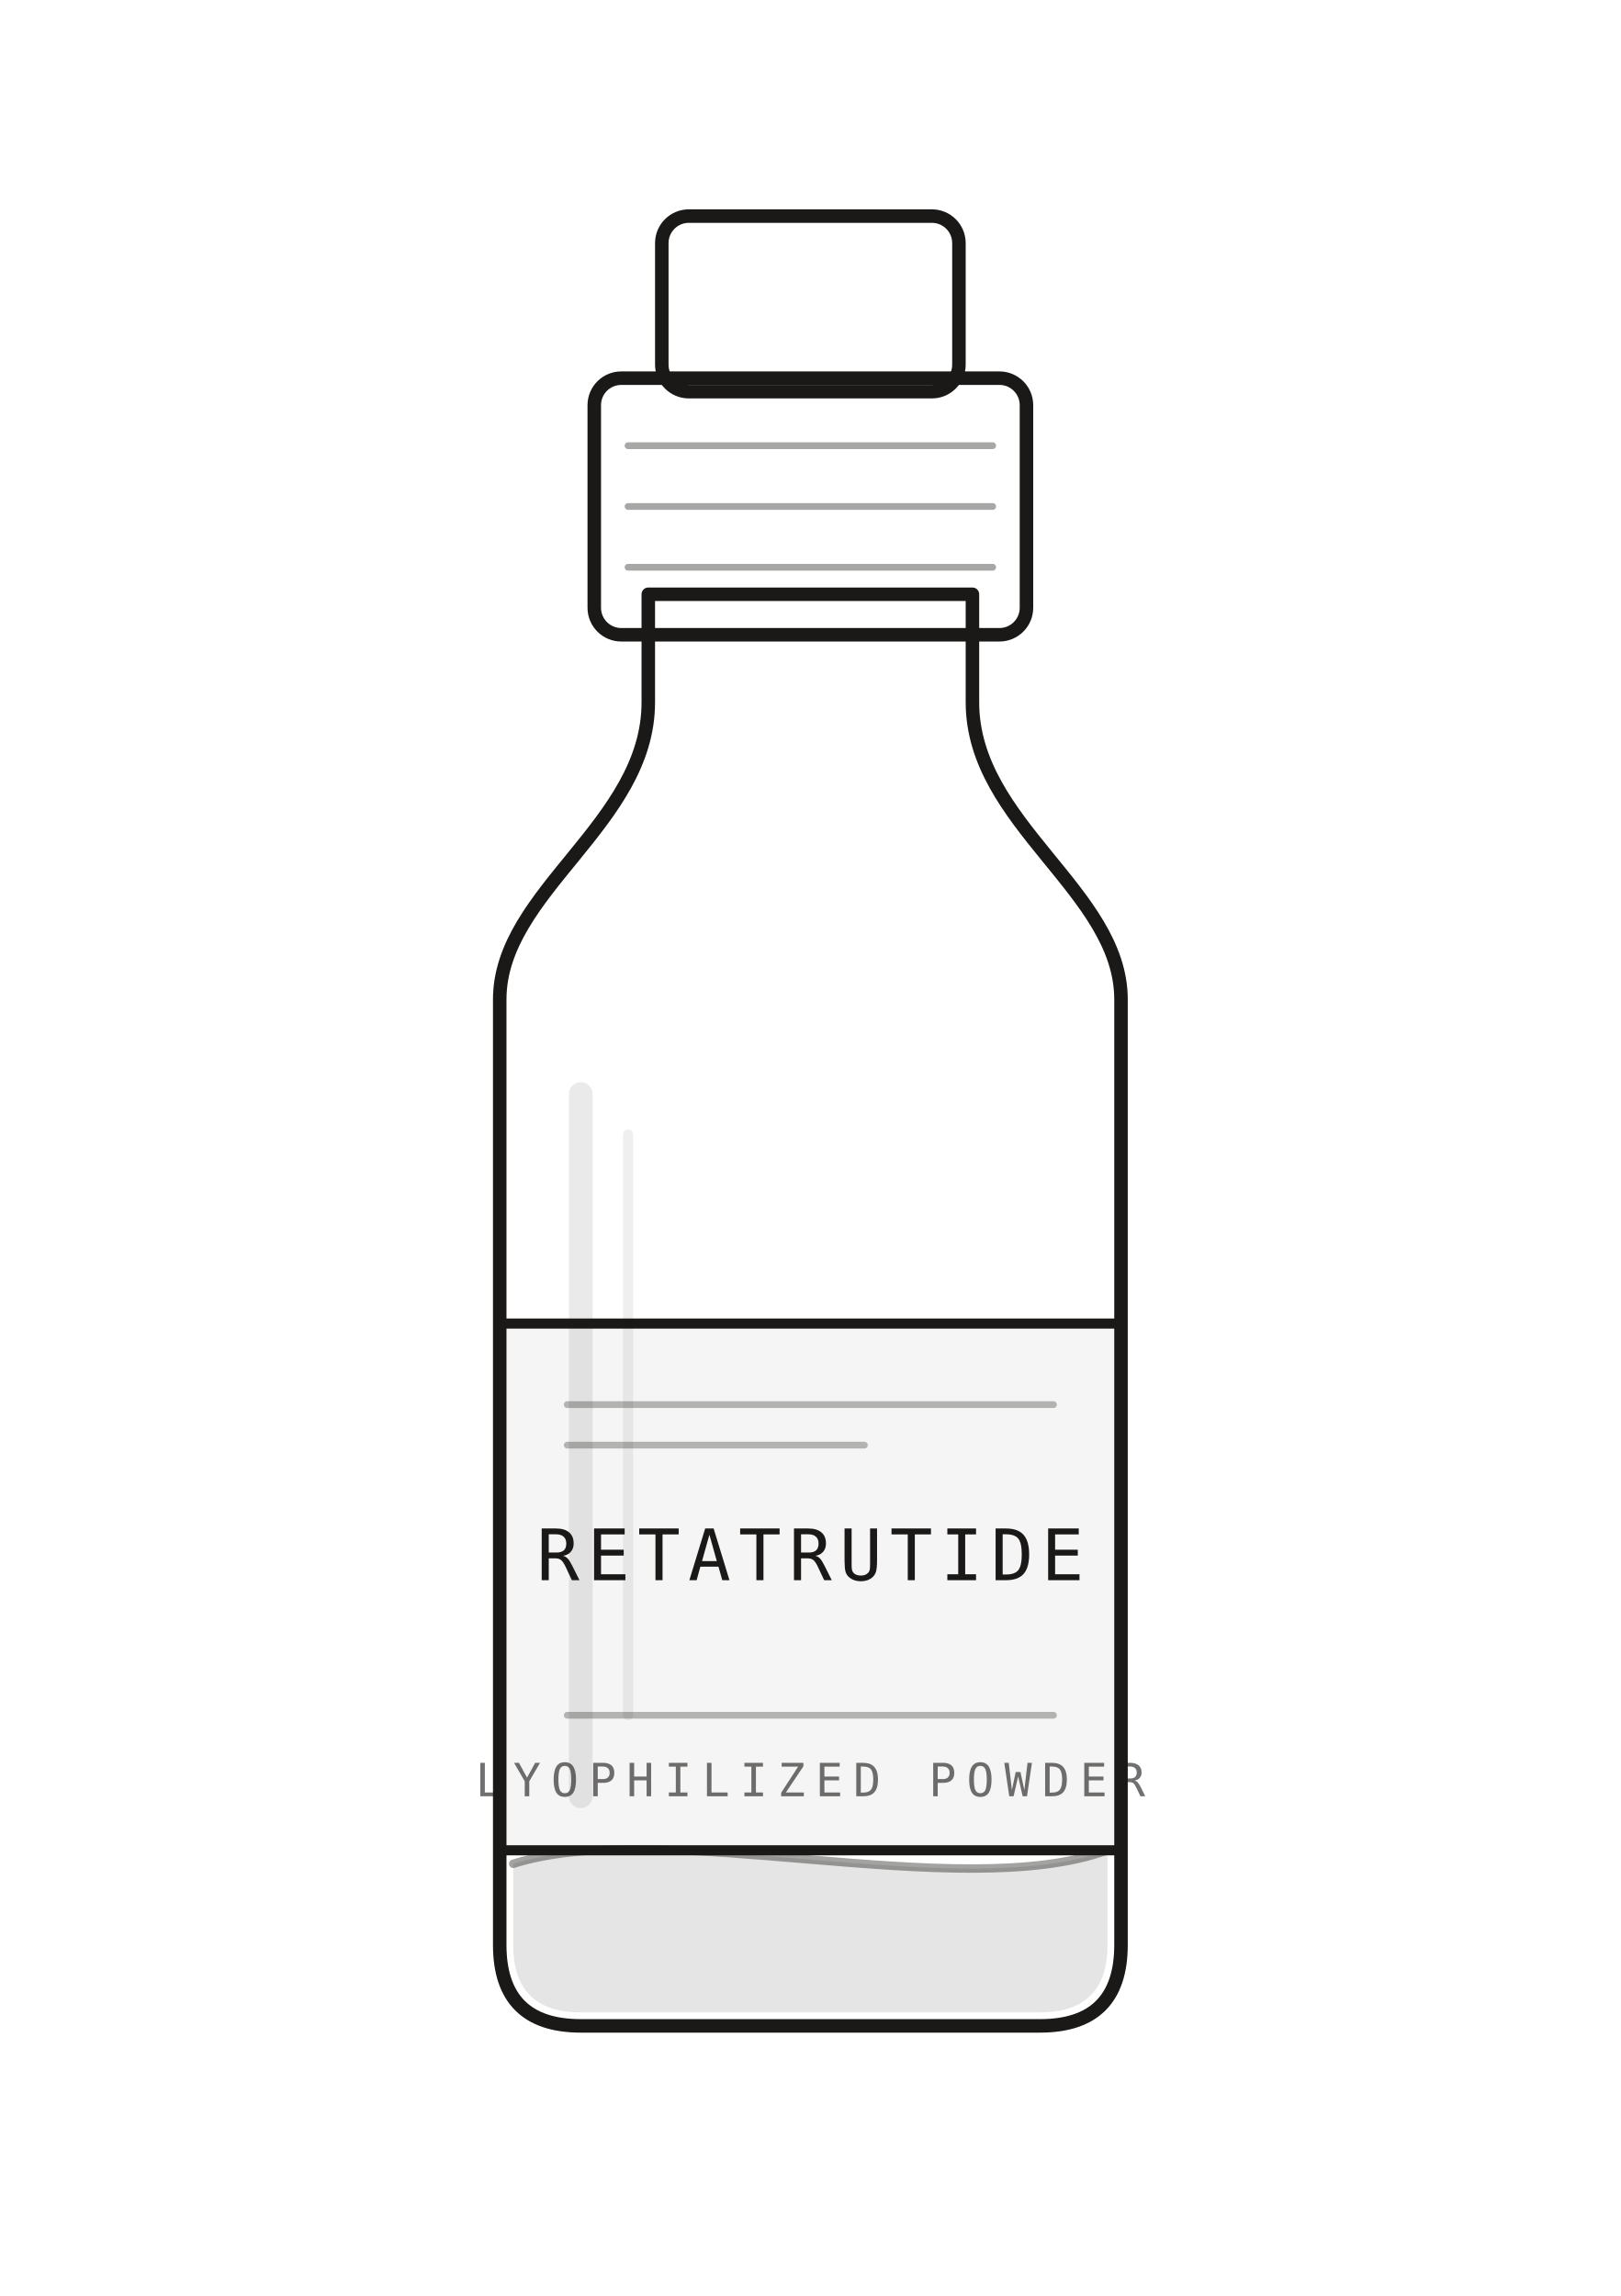
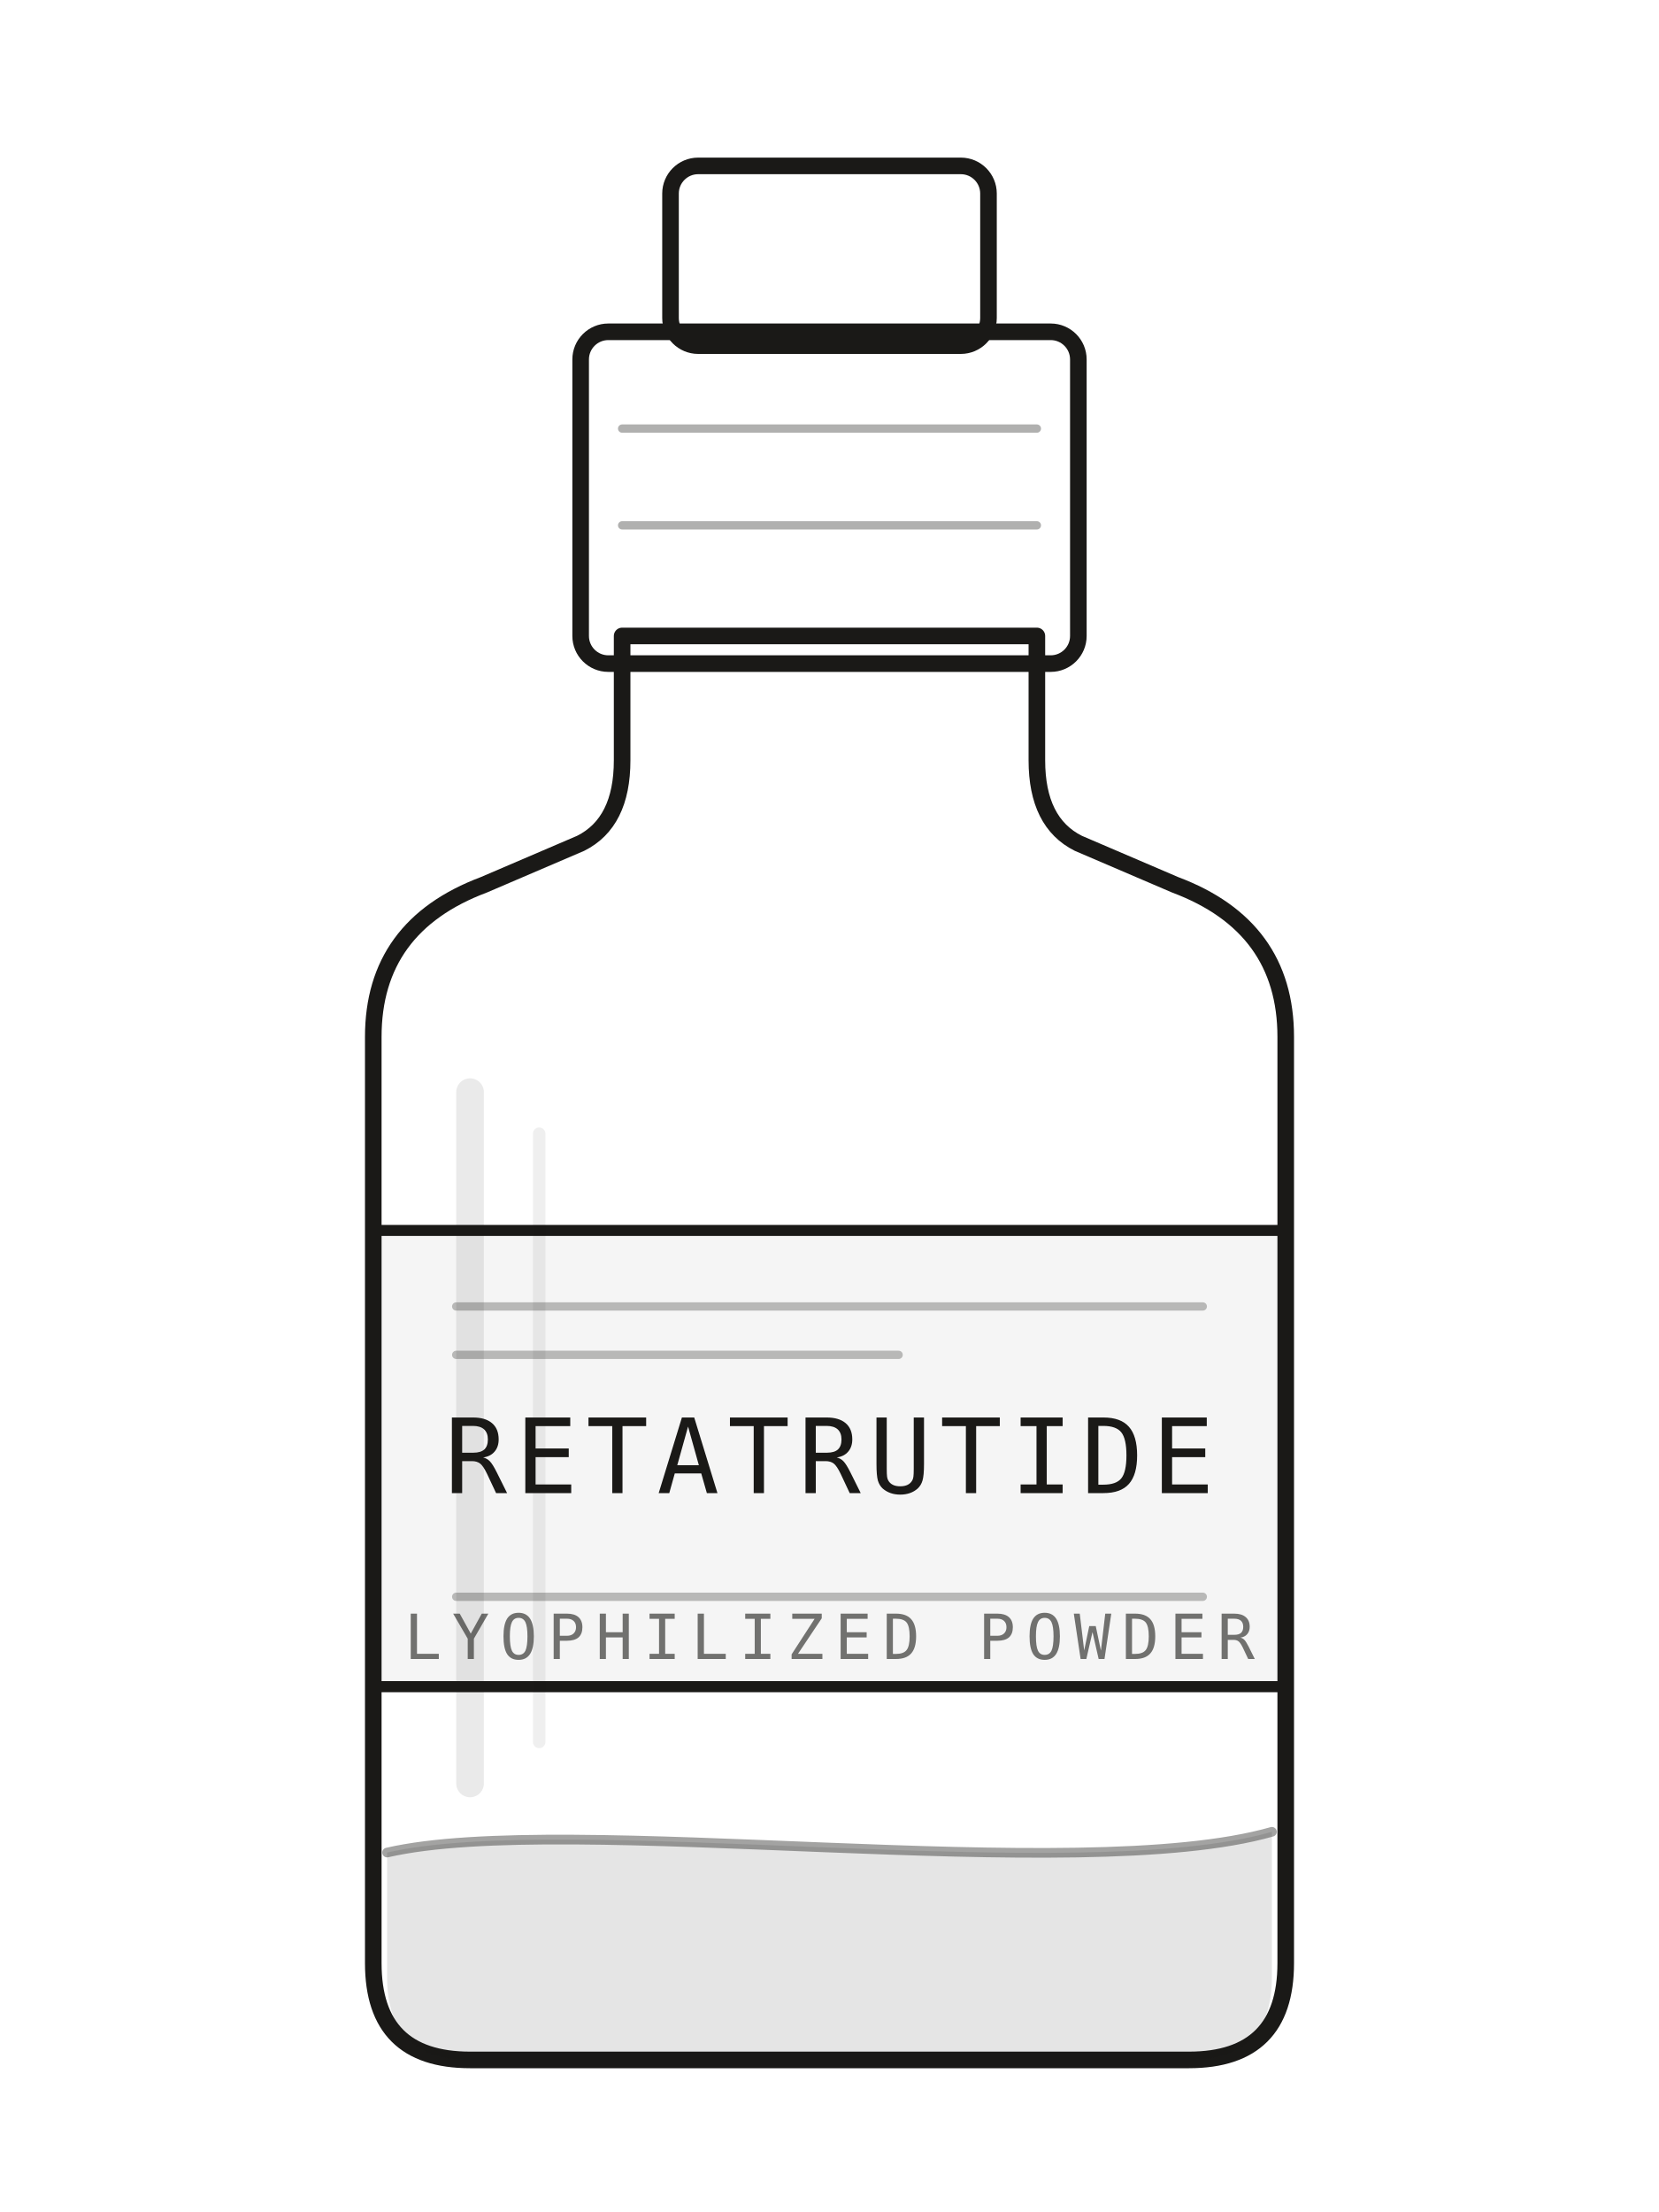
- <svg xmlns="http://www.w3.org/2000/svg" viewBox="0 0 240 340" role="img" aria-label="Sealed glass vial of lyophilized Retatrutide">
-   <g fill="none" stroke="#1A1917" stroke-width="2" stroke-linejoin="round" stroke-linecap="round">
-     <path d="M74 148 C74 132 96 122 96 104 L96 88 L144 88 L144 104 C144 122 166 132 166 148 L166 288 Q166 300 154 300 L86 300 Q74 300 74 288 Z" />
-     <path d="M76 276 C98 269 142 282 164 274 L164 288 Q164 298 154 298 L86 298 Q76 298 76 288 Z" fill="#1A1917" fill-opacity=".11" stroke="none" />
-     <path d="M76 276 C98 269 142 282 164 274" stroke-width="1.25" stroke-opacity=".4" />
-     <rect x="88" y="56" width="64" height="38" rx="4" />
-     <path d="M93 66h54M93 75h54M93 84h54" stroke-width="1" stroke-opacity=".38" />
-     <rect x="98" y="32" width="44" height="26" rx="4" />
-     <rect x="74" y="196" width="92" height="78" fill="#1A1917" fill-opacity=".045" stroke-width="1.5" />
-     <path d="M84 208h72M84 214h44" stroke-width="1" stroke-opacity=".3" />
-     <path d="M84 254h72" stroke-width="1" stroke-opacity=".3" />
-     <path d="M86 162V266" stroke-width="3.5" stroke-opacity=".09" />
-     <path d="M93 168V254" stroke-width="1.5" stroke-opacity=".07" />
+ <svg xmlns="http://www.w3.org/2000/svg" viewBox="0 0 240 320" role="img" aria-label="Sealed glass vial of lyophilized Retatrutide">
+   <g fill="none" stroke="#1A1917" stroke-width="2.4" stroke-linejoin="round" stroke-linecap="round">
+     <path d="M54 284V150q0-16 16-22l14-6q6-3 6-12V92h60v18q0 9 6 12l14 6q16 6 16 22v134q0 14-14 14H68q-14 0-14-14Z" />
+     <path d="M56 268c26-6 100 5 128-3v21q0 12-12 12H68q-12 0-12-12Z" fill="#1A1917" fill-opacity=".11" stroke="none" />
+     <path d="M56 268c26-6 100 5 128-3" stroke-width="1.4" stroke-opacity=".4" />
+     <rect x="84" y="48" width="72" height="48" rx="4" />
+     <path d="M90 62h60M90 76h60" stroke-width="1.2" stroke-opacity=".34" />
+     <rect x="97" y="24" width="46" height="26" rx="4" />
+     <rect x="54" y="178" width="132" height="66" fill="#1A1917" fill-opacity=".045" stroke-width="1.6" />
+     <path d="M66 189h108M66 196h64" stroke-width="1.2" stroke-opacity=".28" />
+     <path d="M66 231h108" stroke-width="1.2" stroke-opacity=".28" />
+     <path d="M68 158v100" stroke-width="4" stroke-opacity=".09" />
+     <path d="M78 164v88" stroke-width="1.8" stroke-opacity=".07" />
  </g>
  <g fill="#1A1917" font-family="ui-monospace, SFMono-Regular, Menlo, Consolas, monospace" text-anchor="middle">
-     <text x="120" y="234" font-size="10.5" letter-spacing="1.15">RETATRUTIDE</text>
-     <text x="120" y="266" font-size="6.8" letter-spacing="1.5" fill-opacity=".62">LYOPHILIZED POWDER</text>
+     <text x="120" y="216" font-size="15" letter-spacing="1.2">RETATRUTIDE</text>
+     <text x="120" y="240" font-size="9" letter-spacing="1.5" fill-opacity=".6">LYOPHILIZED POWDER</text>
  </g>
</svg>
